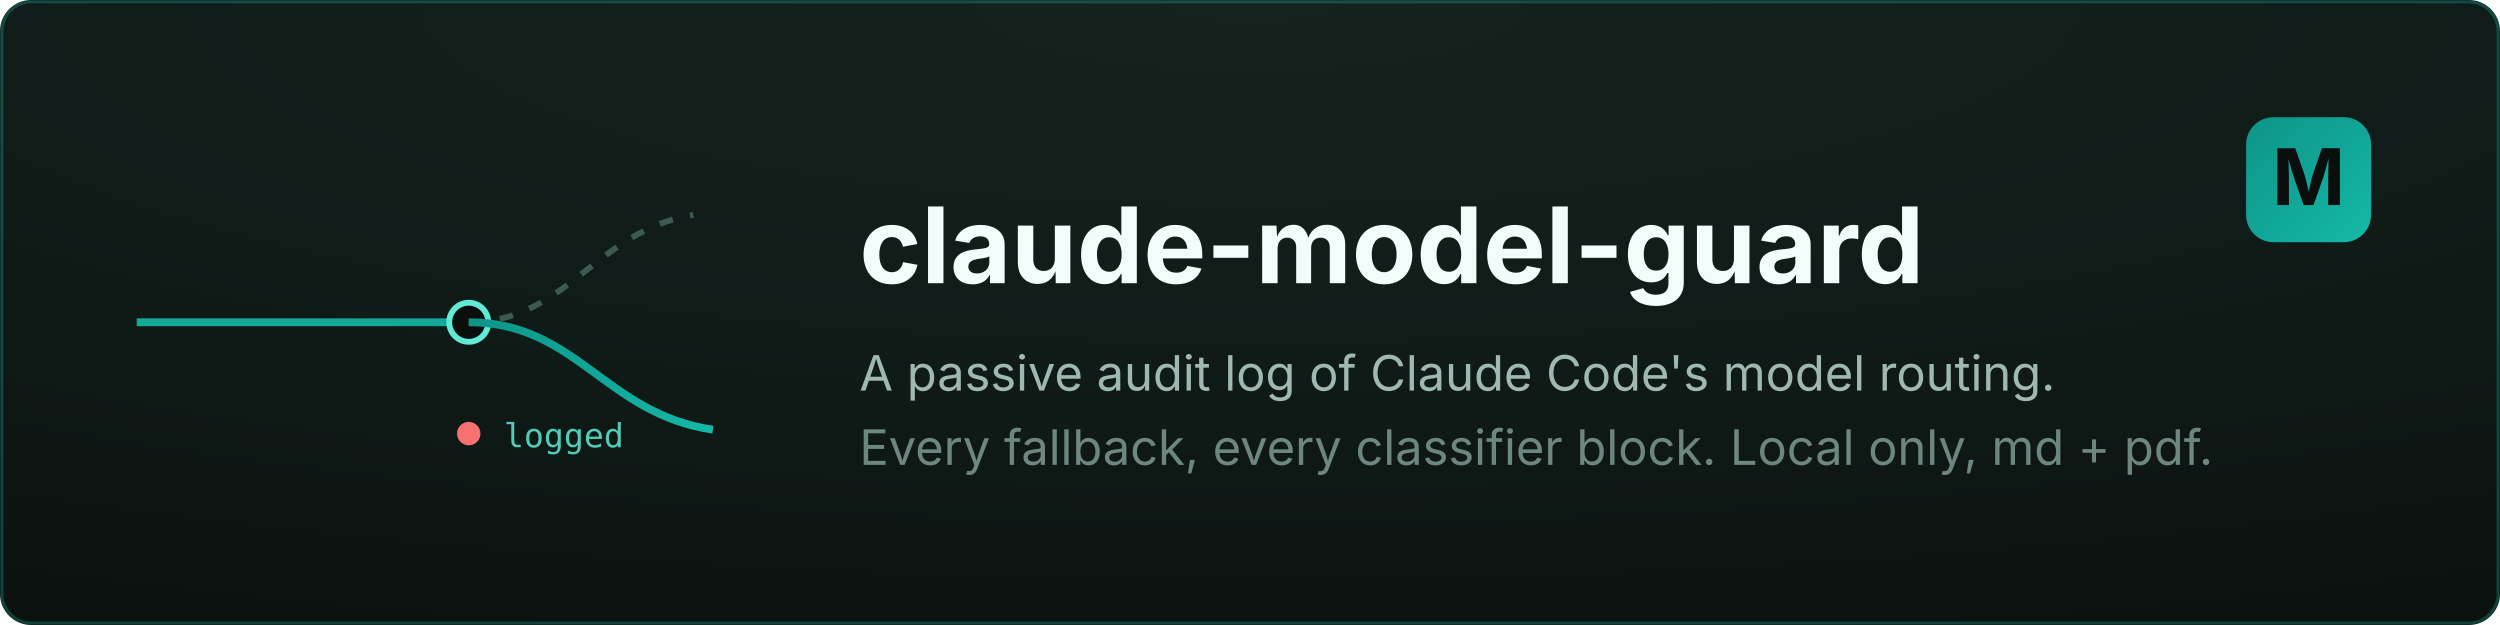
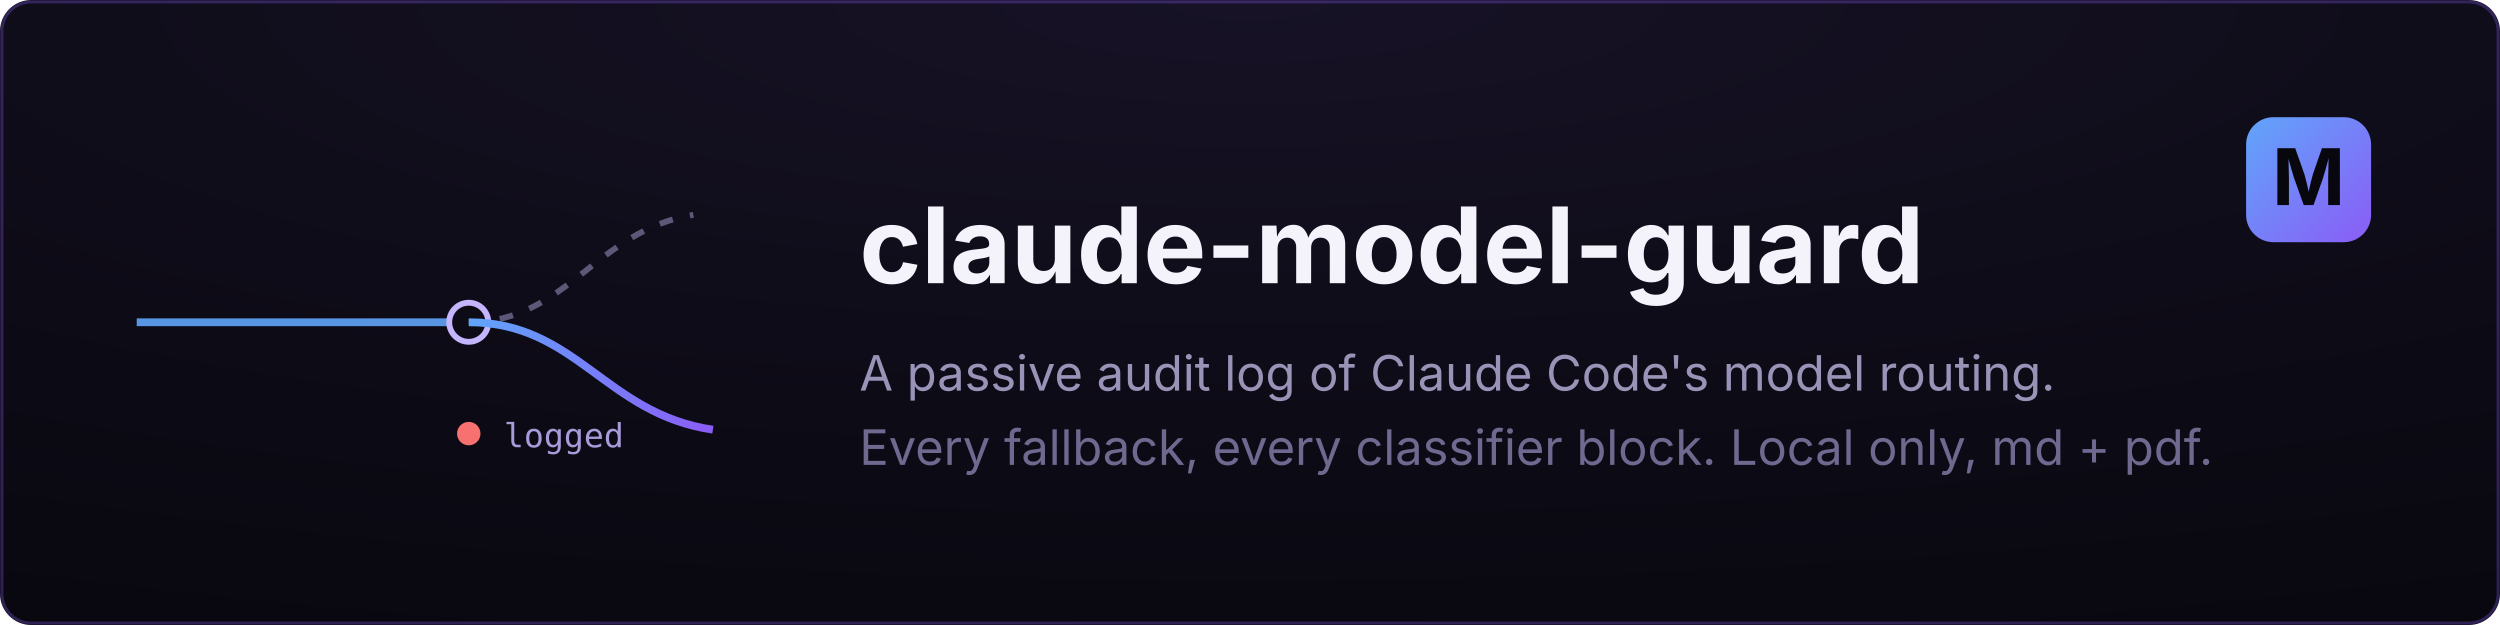
<svg xmlns="http://www.w3.org/2000/svg" width="1280" height="320" viewBox="0 0 1280 320" role="img" aria-label="claude-model-guard: a passive audit log of Claude Code's model routing">
  <defs>
    <radialGradient id="glow" cx="50%" cy="0%" r="120%">
-       <stop offset="0%" stop-color="#14231E" />
-       <stop offset="55%" stop-color="#0F1A17" />
-       <stop offset="100%" stop-color="#0A0F0D" />
+       <stop offset="0%" stop-color="#171226" />
+       <stop offset="55%" stop-color="#0d0b16" />
+       <stop offset="100%" stop-color="#08070e" />
    </radialGradient>
    <linearGradient id="track" x1="0%" y1="0%" x2="100%" y2="0%">
-       <stop offset="0%" stop-color="#0D9488" />
-       <stop offset="100%" stop-color="#14B8A6" />
+       <stop offset="0%" stop-color="#60a5fa" />
+       <stop offset="100%" stop-color="#8b5cf6" />
    </linearGradient>
    <linearGradient id="mark" x1="0%" y1="0%" x2="100%" y2="100%">
-       <stop offset="0%" stop-color="#0D9488" />
-       <stop offset="100%" stop-color="#14B8A6" />
+       <stop offset="0%" stop-color="#60a5fa" />
+       <stop offset="100%" stop-color="#8b5cf6" />
    </linearGradient>
  </defs>
  <rect width="1280" height="320" rx="16" fill="url(#glow)" />
-   <rect x="1" y="1" width="1278" height="318" rx="15" fill="none" stroke="rgba(20,184,166,0.30)" stroke-width="1.5" />
-   <path d="M 70 165 L 235 165" stroke="#14B8A6" stroke-width="4" fill="none" opacity="0.9" />
-   <circle cx="240" cy="165" r="10" fill="#0A0F0D" stroke="#5EEAD4" stroke-width="3" />
-   <path d="M 240 165 C 290 165 305 118 355 110" stroke="#3d5a52" stroke-width="3" stroke-dasharray="7 9" fill="none" />
+   <rect x="1" y="1" width="1278" height="318" rx="15" fill="none" stroke="rgba(139,92,246,0.30)" stroke-width="1.5" />
+   <path d="M 70 165 L 235 165" stroke="#60a5fa" stroke-width="4" fill="none" opacity="0.9" />
+   <circle cx="240" cy="165" r="10" fill="#0d0b16" stroke="#c4b5fd" stroke-width="3" />
+   <path d="M 240 165 C 290 165 305 118 355 110" stroke="#5d5878" stroke-width="3" stroke-dasharray="7 9" fill="none" />
  <path d="M 240 165 C 295 165 310 212 365 220" stroke="url(#track)" stroke-width="4" fill="none" />
  <circle cx="240" cy="222" r="6" fill="#f87171" />
-   <text x="258" y="229" font-family="ui-monospace, 'JetBrains Mono', 'Cascadia Code', monospace" font-size="17" fill="#5EEAD4" opacity="0.85">logged</text>
-   <text x="440" y="145" font-family="Inter, -apple-system, 'Segoe UI', sans-serif" font-size="54" font-weight="700" fill="#F0FDFA">claude-model-guard</text>
-   <text x="440" y="200" font-family="Inter, -apple-system, 'Segoe UI', sans-serif" font-size="25" fill="#9fb8b1">A passive audit log of Claude Code's model routing.</text>
-   <text x="440" y="238" font-family="Inter, -apple-system, 'Segoe UI', sans-serif" font-size="25" fill="#6d8680">Every fallback, every classifier block. Local only, md + pdf.</text>
+   <text x="258" y="229" font-family="ui-monospace, 'JetBrains Mono', 'Cascadia Code', monospace" font-size="17" fill="#c4b5fd" opacity="0.85">logged</text>
+   <text x="440" y="145" font-family="Inter, -apple-system, 'Segoe UI', sans-serif" font-size="54" font-weight="700" fill="#f4f2fb">claude-model-guard</text>
+   <text x="440" y="200" font-family="Inter, -apple-system, 'Segoe UI', sans-serif" font-size="25" fill="#9a93b8">A passive audit log of Claude Code's model routing.</text>
+   <text x="440" y="238" font-family="Inter, -apple-system, 'Segoe UI', sans-serif" font-size="25" fill="#6f6990">Every fallback, every classifier block. Local only, md + pdf.</text>
  <rect x="1150" y="60" width="64" height="64" rx="14" fill="url(#mark)" />
-   <text x="1182" y="105" text-anchor="middle" font-family="Inter, -apple-system, 'Segoe UI', sans-serif" font-size="40" font-weight="700" fill="#0A0F0D">M</text>
+   <text x="1182" y="105" text-anchor="middle" font-family="Inter, -apple-system, 'Segoe UI', sans-serif" font-size="40" font-weight="700" fill="#08070e">M</text>
</svg>
